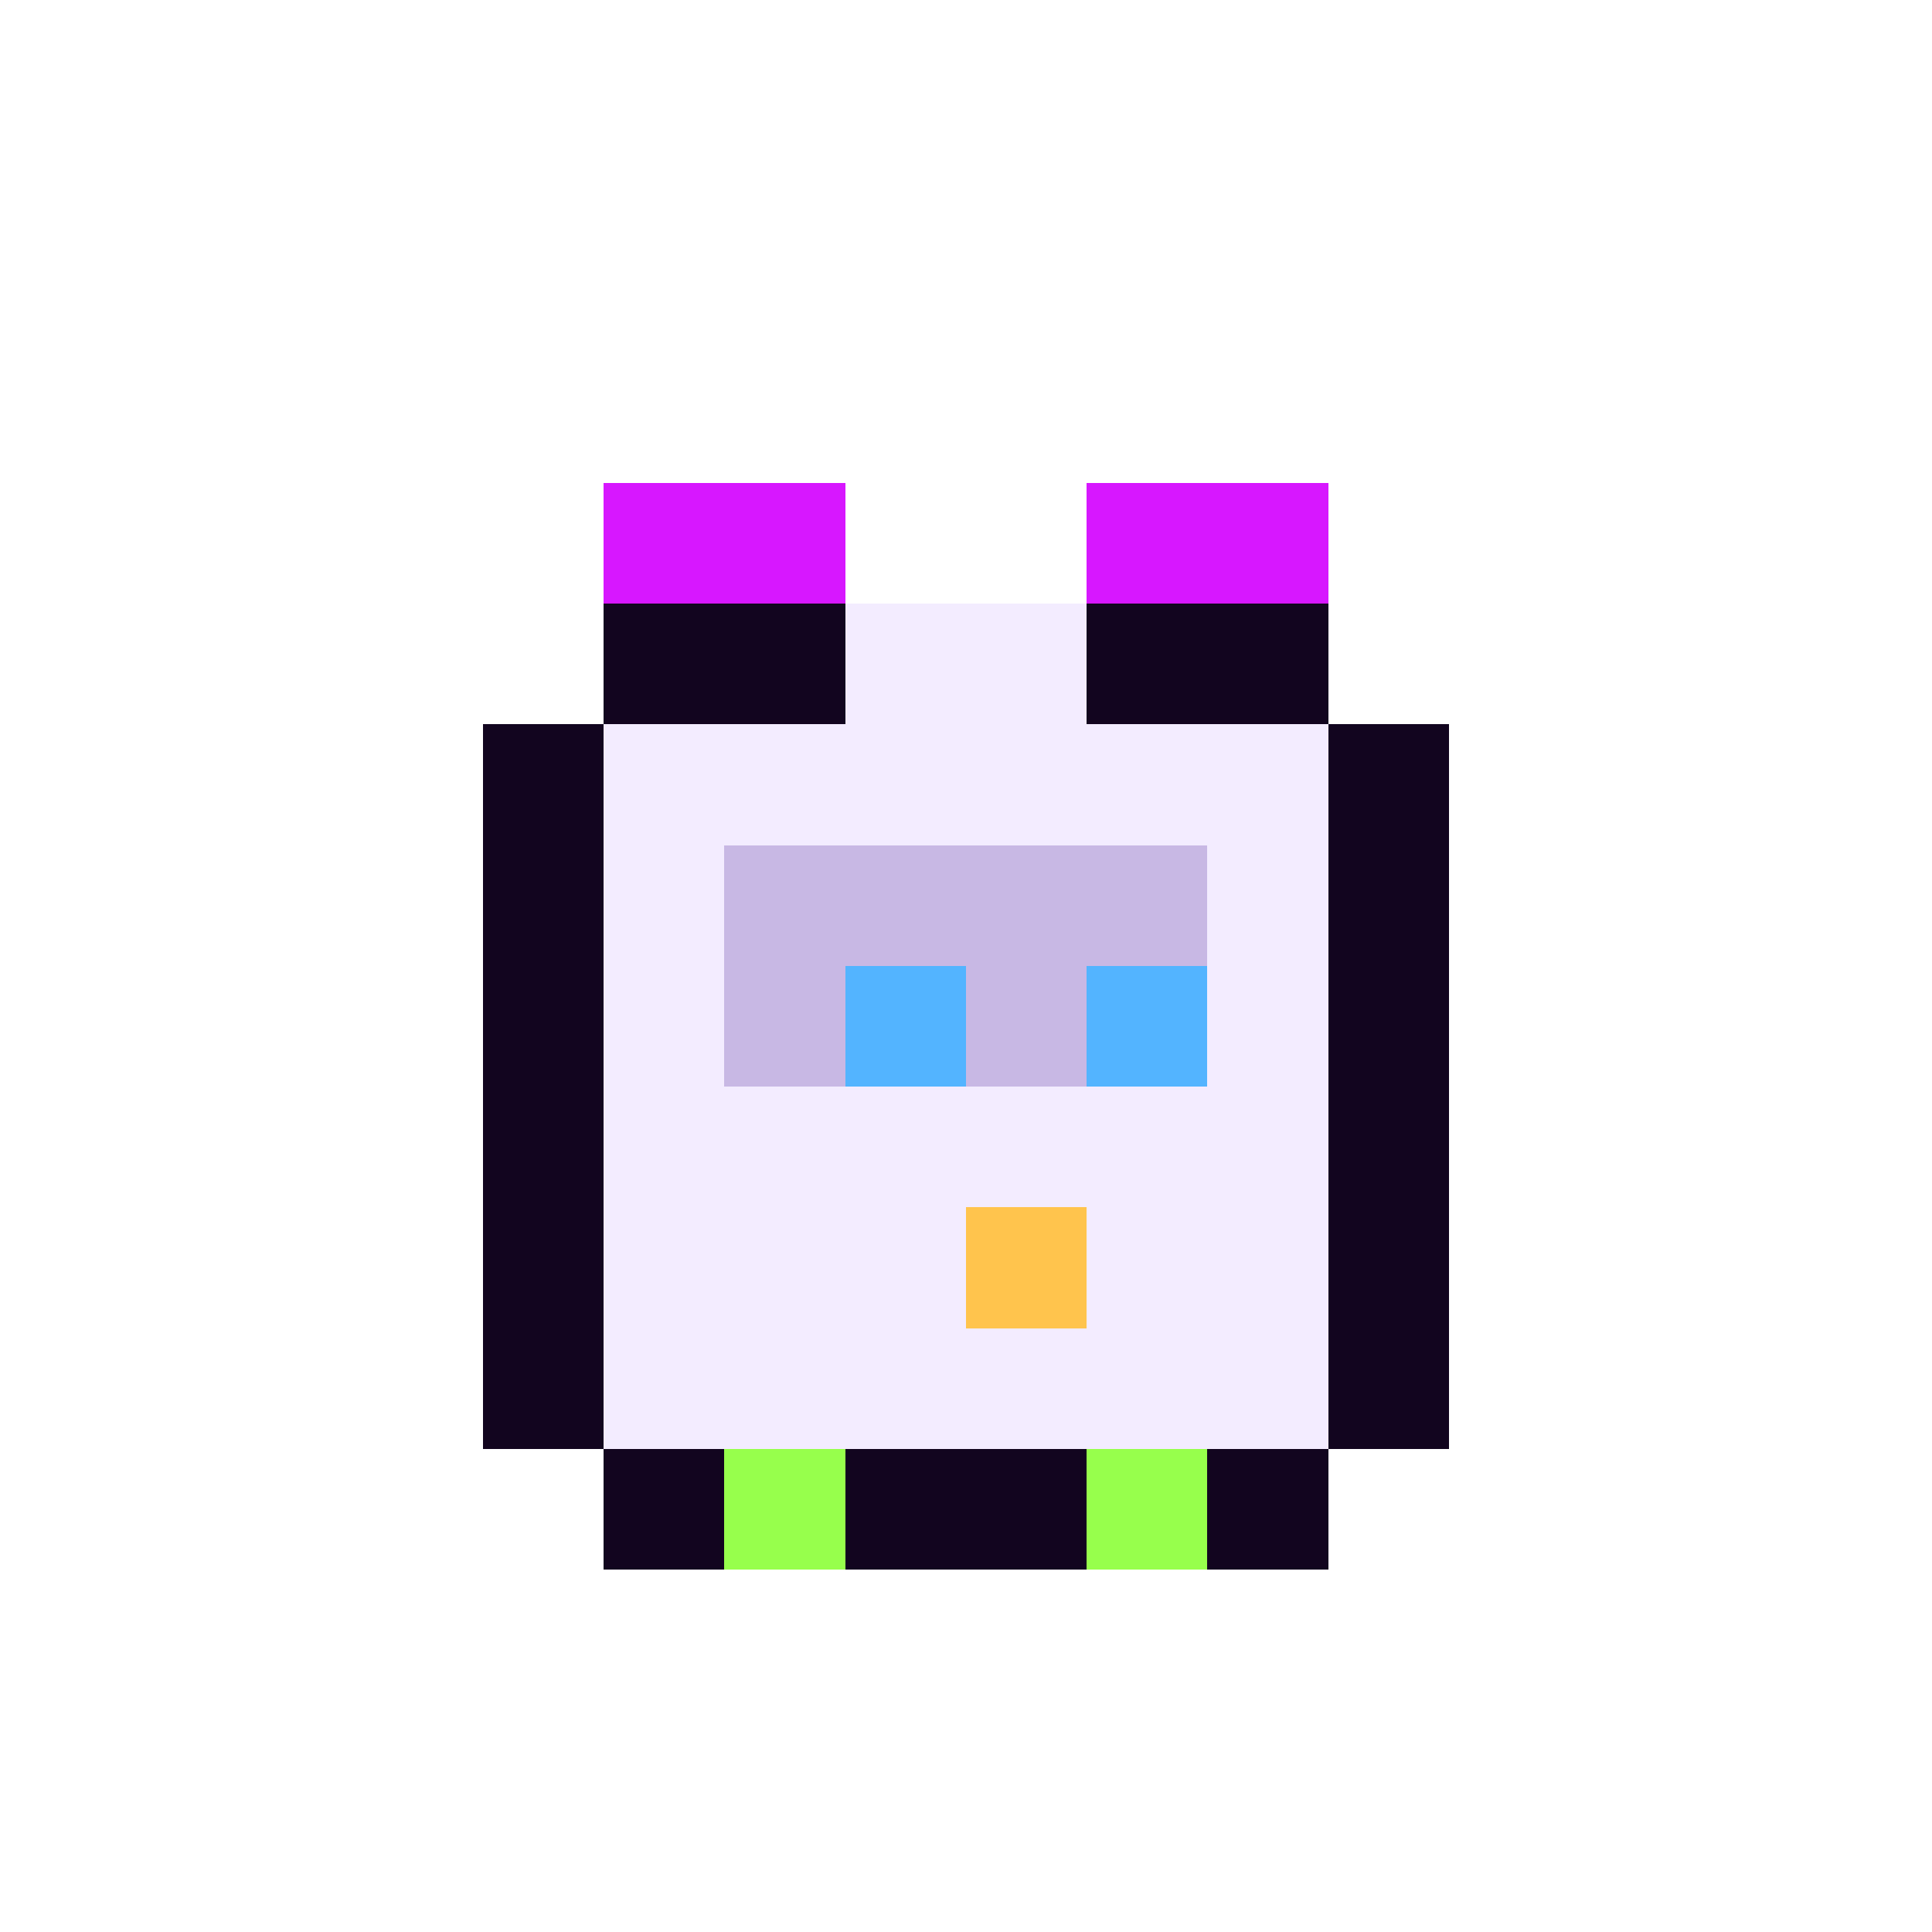
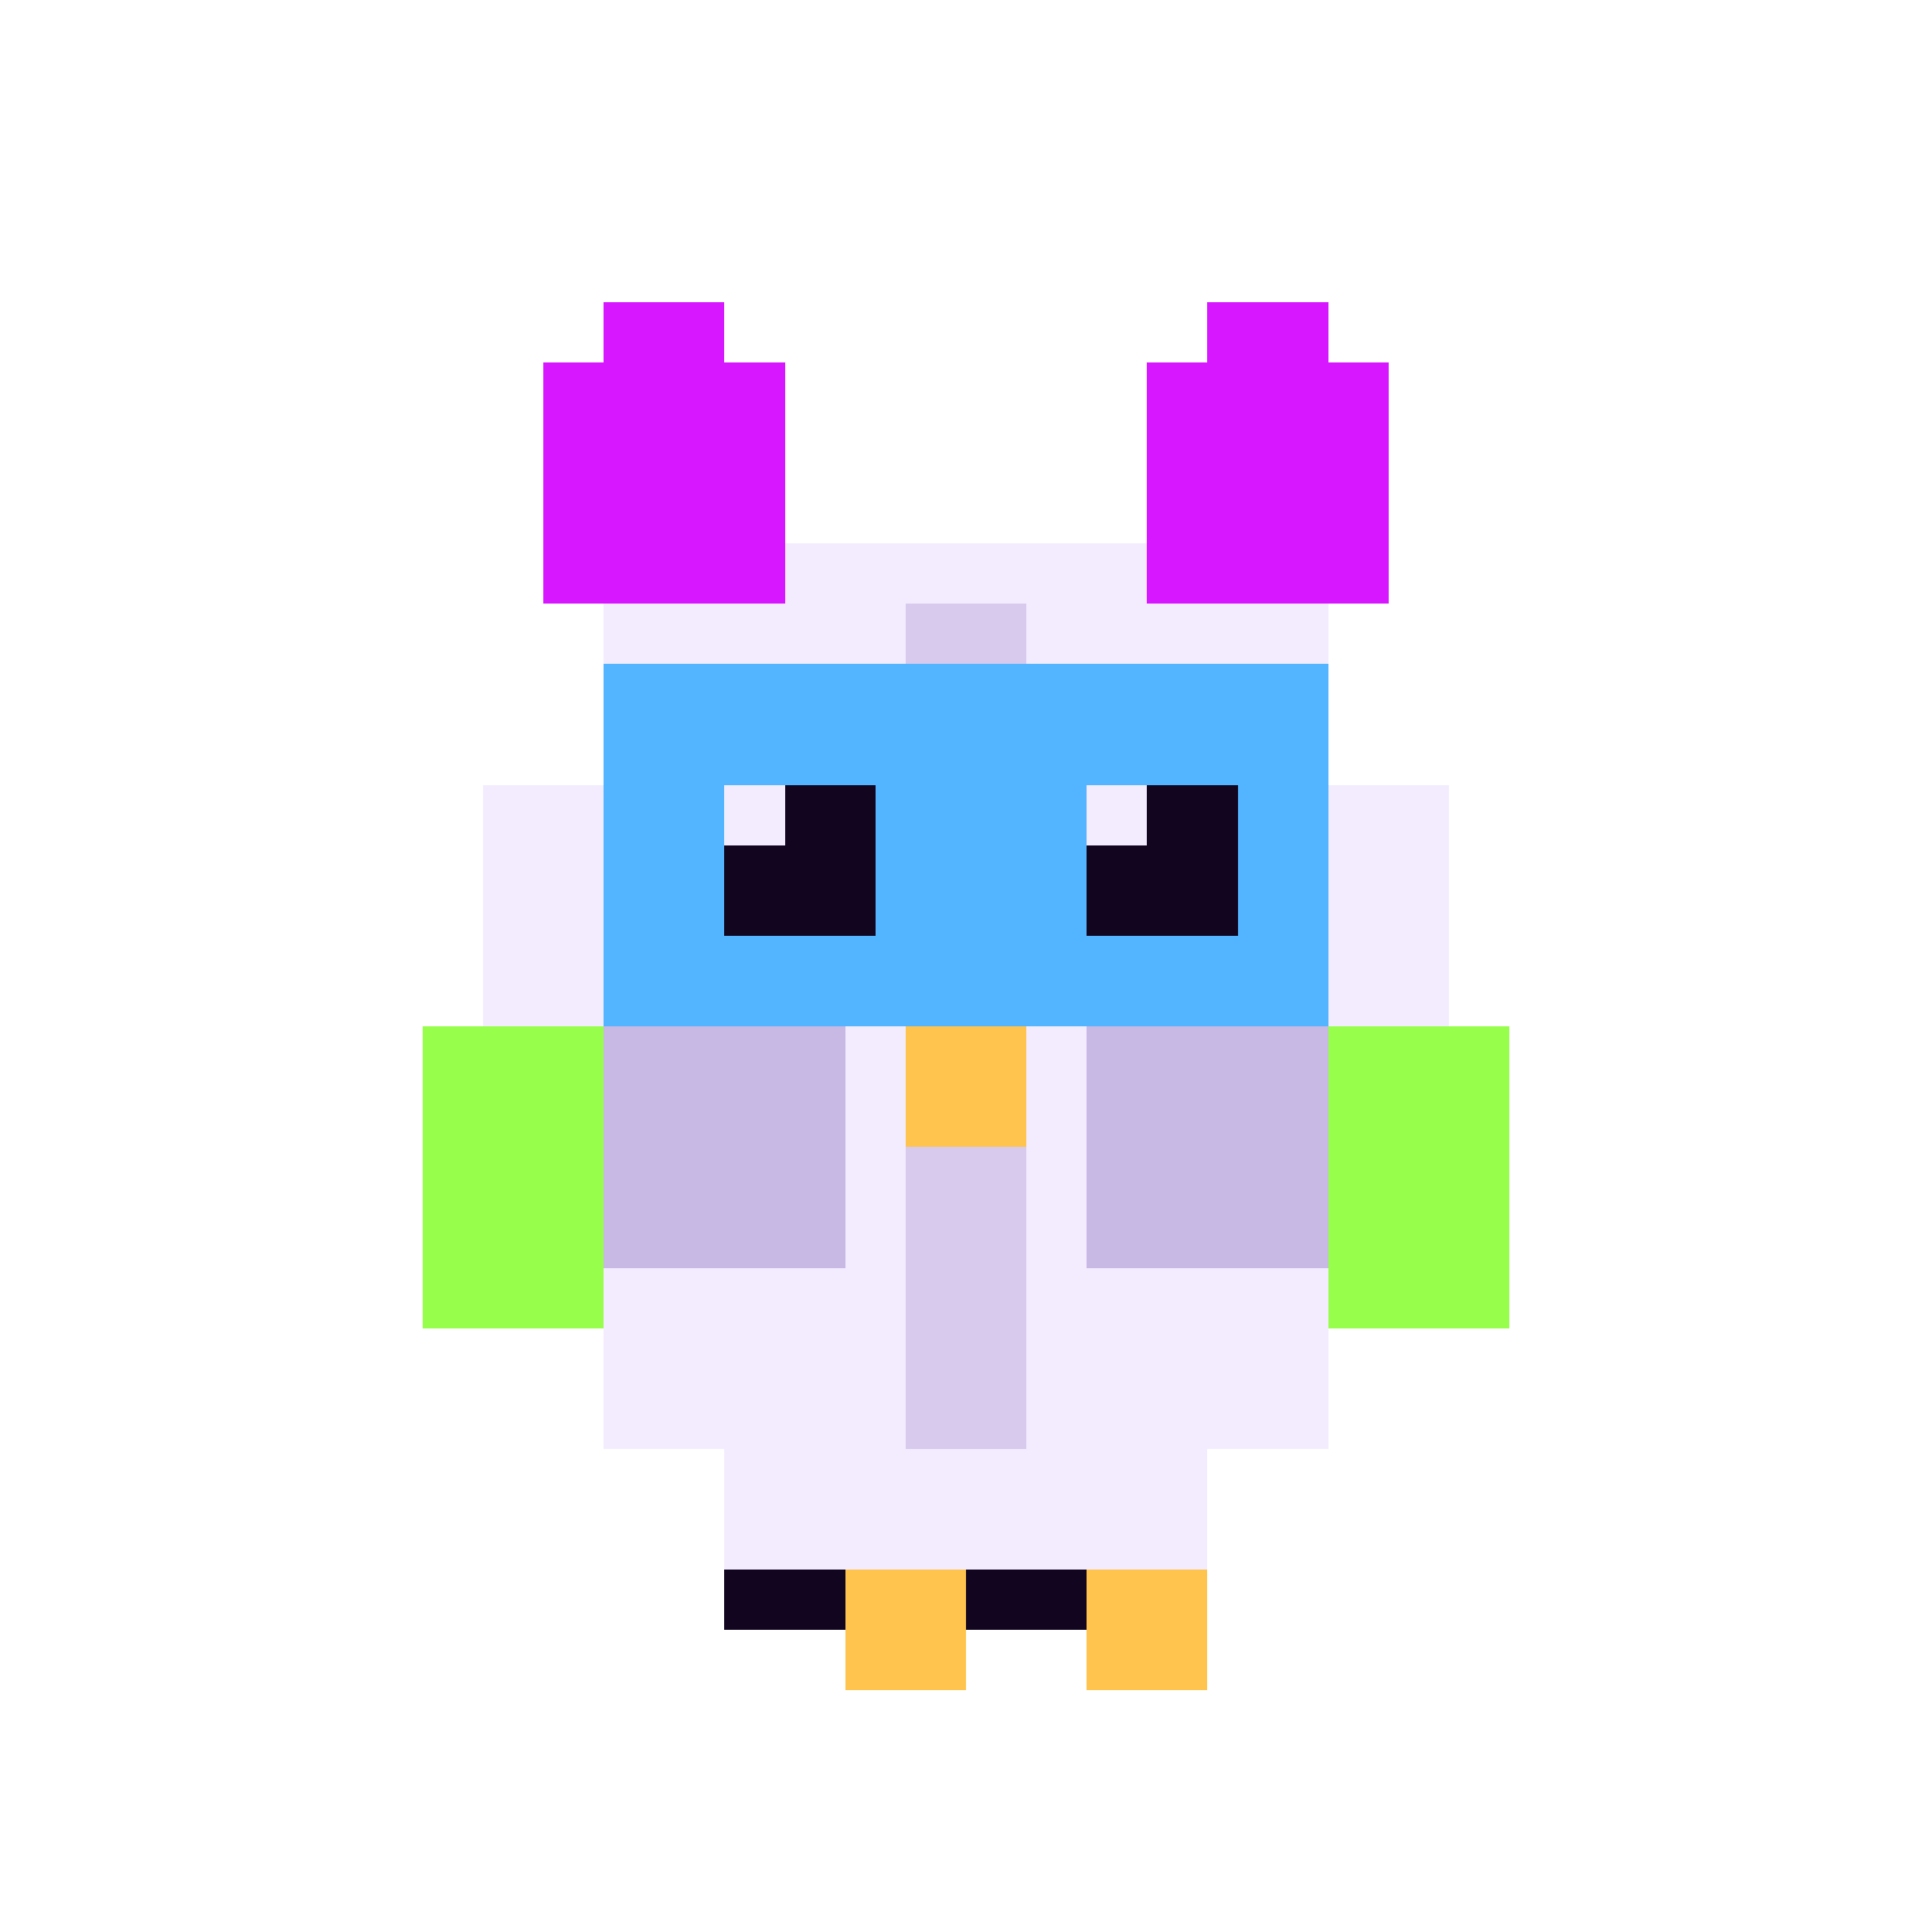
<svg xmlns="http://www.w3.org/2000/svg" viewBox="0 0 64 64" shape-rendering="crispEdges" role="img" aria-label="Paper Owl pixel pet">
-   <path fill="#12051f" d="M20 16h8v4h8v-4h8v8h4v24h-4v4H20v-4h-4V24h4z" />
-   <path fill="#f3ecff" d="M20 24h8v-4h8v4h8v24H20z" />
-   <path fill="#c8b8e4" d="M24 28h8v8h-8zm8 0h8v8h-8z" />
-   <path fill="#53b4ff" d="M28 32h4v4h-4zm8 0h4v4h-4z" />
-   <path fill="#ffc44d" d="M32 40h4v4h-4z" />
-   <path fill="#d717ff" d="M20 16h8v4h-8zm16 0h8v4h-8z" />
-   <path fill="#97ff4c" d="M24 48h4v4h-4zm12 0h4v4h-4z" />
+   <g id="tail-shadow" fill="#12051f">
+     <rect x="24" y="48" width="16" height="6" />
+   </g>
+   <g id="body" fill="#f3ecff">
+     <rect x="20" y="18" width="24" height="30" />
+     <rect x="16" y="26" width="32" height="18" />
+     <rect x="24" y="48" width="16" height="4" />
+   </g>
+   <g id="paper-folds" fill="#c8b8e4">
+     <rect x="20" y="28" width="8" height="14" />
+     <rect x="36" y="28" width="8" height="14" />
+     <rect x="30" y="20" width="4" height="28" opacity=".65" />
+   </g>
+   <g id="ear-tufts" fill="#d717ff">
+     <rect x="18" y="12" width="8" height="8" />
+     <rect x="38" y="12" width="8" height="8" />
+     <rect x="20" y="10" width="4" height="2" />
+     <rect x="40" y="10" width="4" height="2" />
+   </g>
+   <g id="face-discs" fill="#53b4ff">
+     <rect x="20" y="22" width="12" height="12" />
+     <rect x="32" y="22" width="12" height="12" />
+   </g>
+   <g id="eyes" fill="#12051f">
+     <rect x="24" y="26" width="5" height="5" />
+     <rect x="36" y="26" width="5" height="5" />
+   </g>
+   <g id="eye-glints" fill="#f3ecff">
+     <rect x="24" y="26" width="2" height="2" />
+     <rect x="36" y="26" width="2" height="2" />
+   </g>
+   <g id="beak-and-feet" fill="#ffc44d">
+     <rect x="30" y="34" width="4" height="4" />
+     <rect x="28" y="52" width="4" height="4" />
+     <rect x="36" y="52" width="4" height="4" />
+   </g>
+   <g id="wing-edges" fill="#97ff4c">
+     <rect x="14" y="34" width="6" height="10" />
+     <rect x="44" y="34" width="6" height="10" />
+   </g>
</svg>
